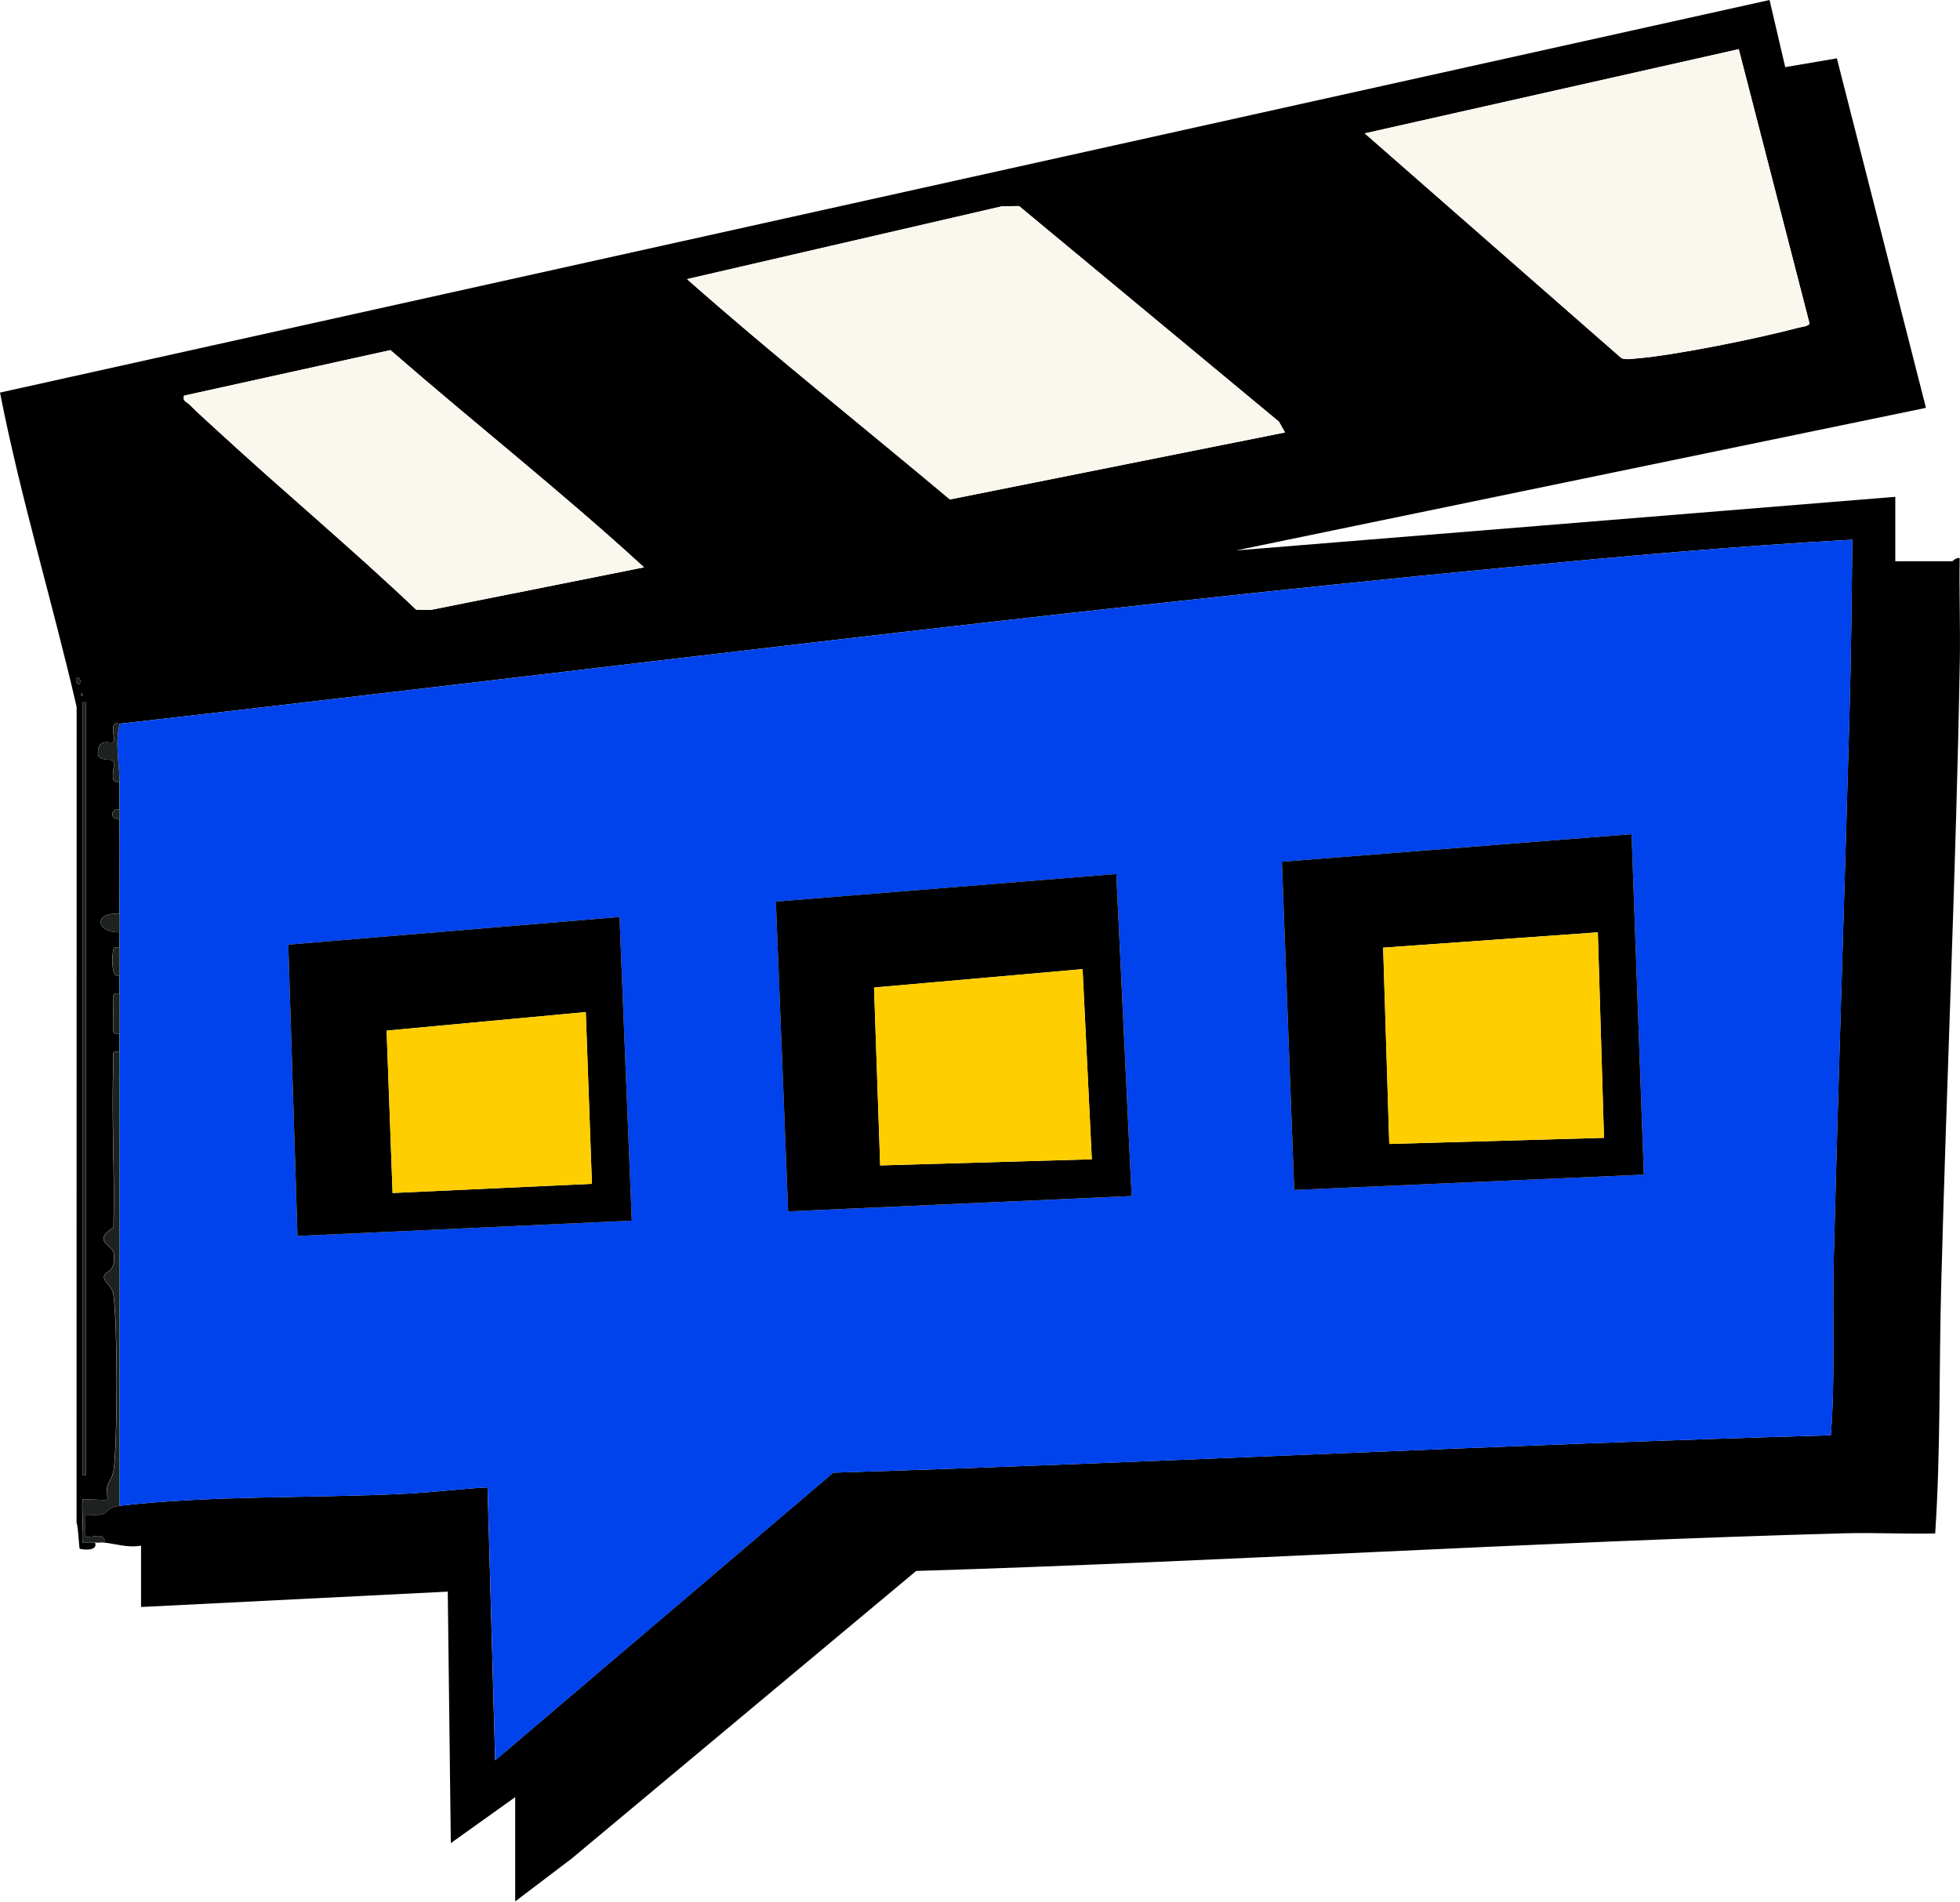
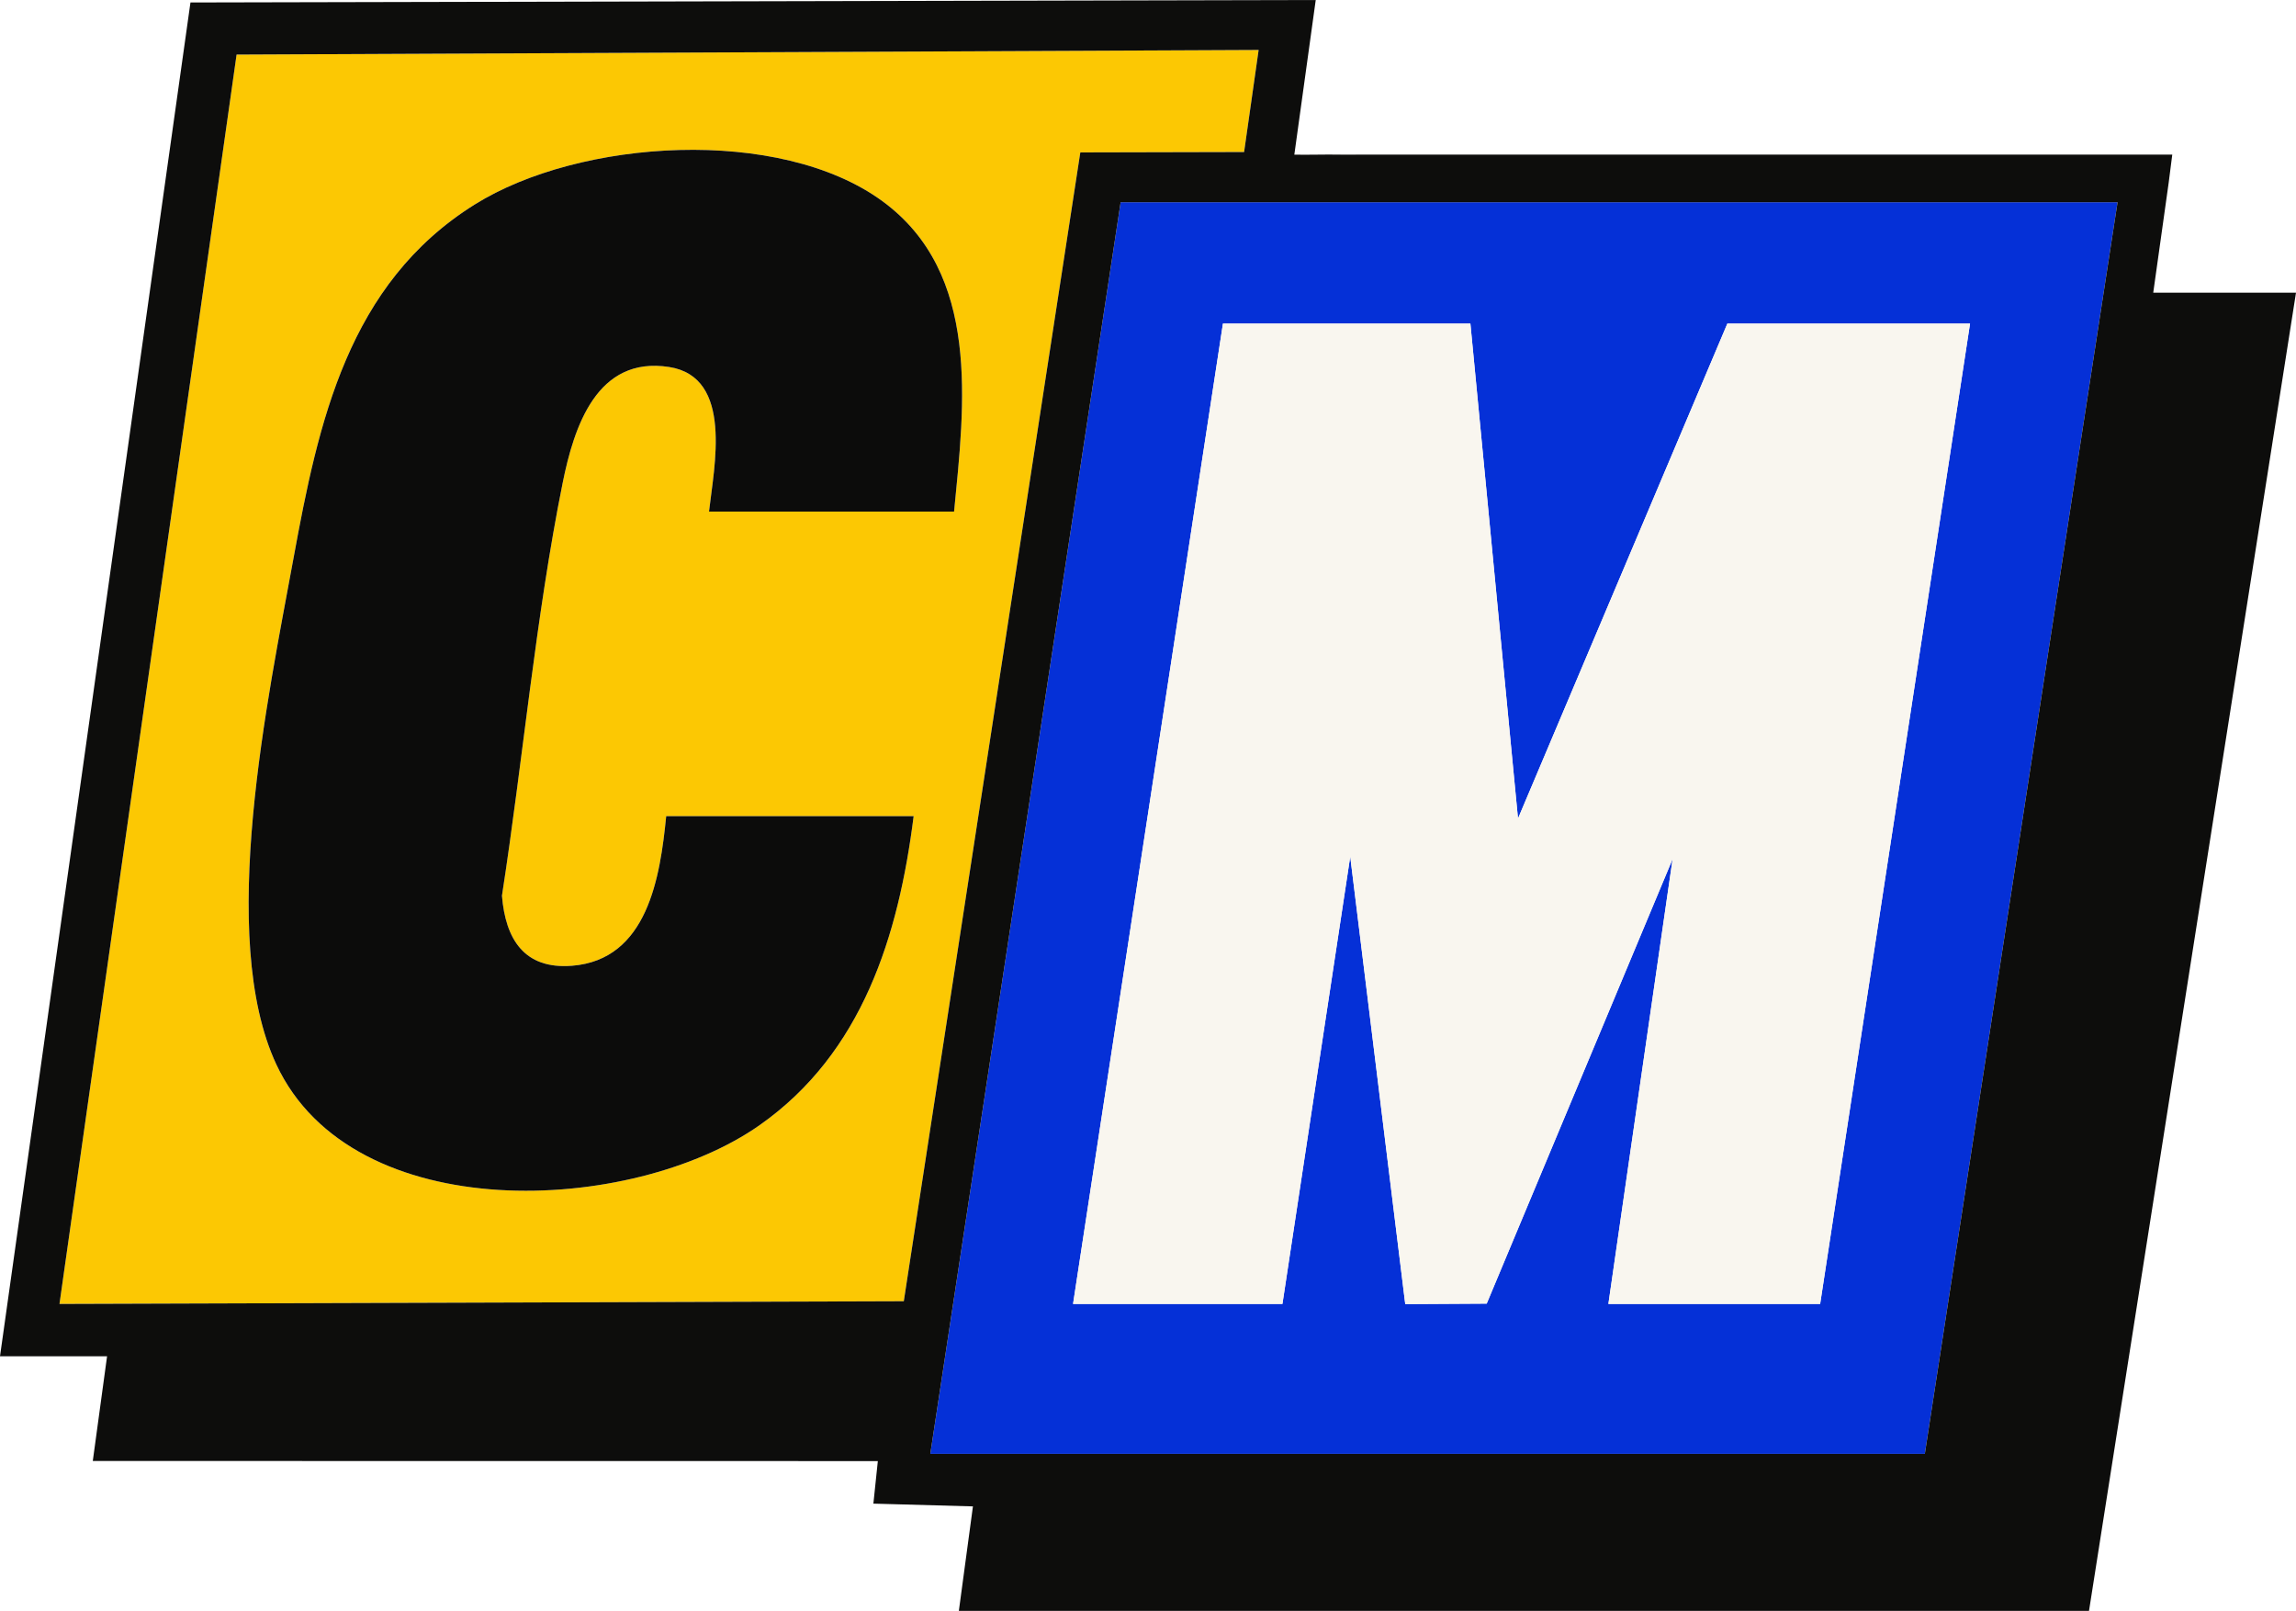
- <svg xmlns="http://www.w3.org/2000/svg" id="Layer_2" data-name="Layer 2" viewBox="0 0 639.1 620">
+ <svg xmlns="http://www.w3.org/2000/svg" id="Layer_2" data-name="Layer 2" viewBox="0 0 965 677">
  <defs>
    <style>
      .cls-1 {
-         fill: #ffce00;
+         fill: #fcc803;
      }

      .cls-2 {
-         fill: #0042eb;
+         fill: #f9f6ef;
      }

      .cls-3 {
-         fill: #1e221f;
+         fill: #0d0d0c;
      }

      .cls-4 {
-         fill: #faf8ee;
+         fill: #0c0c0b;
+       }
+ 
+       .cls-5 {
+         fill: #0530d7;
      }
    </style>
  </defs>
  <g id="Layer_1-2" data-name="Layer 1">
-     <g id="PO5eLS">
-       <g>
-         <path d="M31,503c1.09,3.1-4.81,2.19-4.99,1.99-.29-.31-.43-7.01-1.05-8.45l.03-266.03C17.1,196.25,6.76,162.51,0,128.01L577,0l5.11,21.89,16.84-2.87,29.05,113.97-225,46.5,215-17.49v21h18.5c.31,0,1.41-1.38,2.49-1-.18,11.16.24,22.37.05,33.54-1.2,67.95-4.3,136.07-6.08,203.92-.71,26.87-.17,53.74-1.95,80.55-9.82.23-19.72-.32-29.55-.05-100.9,2.77-201.67,9.18-302.72,12.28l-112.27,93.73-18.48,14.02v-34l-20.99,14.99-1-82-100.01,5.01v-20c-4.23.78-8.28-.59-12-1,.91-3.88-5.18-1.18-6.01-1.99-.25-.25-.26-6.77,0-7.01.21-.2,3.81.26,5.3-.19,1.97-.61,1.73-2.34,5.7-2.8,29.9-3.47,63.22-2.43,93.54-3.96,8.76-.44,17.69-1.61,26.46-2.05l2.48,89,110.22-93.79c108.43-3.4,216.88-9.12,325.3-12.2,1.48-19.11.47-38.34.95-57.55,1.47-58.57,3.47-117.36,5.08-175.92.54-19.54.8-39,.96-58.55-37.53,2.02-75.07,5.43-112.5,9.01-151.11,14.46-301.74,33.84-452.5,51-3.85-1.22-1.07,5.03-2.04,5.96-.77.74-4.94-1.64-5.03,3.55-.05,2.93,4.2,1.72,4.95,2.6,1.15,1.34-1.94,7.66,2.11,6.89.05,2.99-.03,6.01,0,9-3.18-.78-2.98,3.88,0,3,.08,10.32-.02,20.68,0,31-8.45-.8-7.87,6.16,0,6,0,1.67,0,3.33,0,5-.92.09-1.75-.54-2.02.63-.48,2.04-.78,9.87,2.02,8.37,0,2,0,4,0,6-3.02-.56-1.93,1.53-2,3.45s-.08,4.09,0,6.09-1.03,4.01,2,3.45c0,2,0,4,0,6-3.03-.56-1.92,1.53-2,3.45-.71,17.89.51,35.94.02,53.85-7.19,4.3-.28,5.82.05,8.17.99,6.99-3.12,5.65-3.15,8.02-.02,1.62,2.69,2.68,3.12,5.95,1.31,9.74,1.36,47.47,0,57.11-.31,2.17-1.47,3.17-2,5.01-.36,1.23.22,4.16-.04,4.44-.38.41-7.6-.43-8.01-.01-.49.5.37,11.89,0,14.01,1.3.12,2.72-.17,4,0ZM566.96,16.03l-121.95,27.46,83.71,73.31c1.55.55,3.08.23,4.65.1,12.86-1.02,40.17-6.62,53-10.04,1.01-.27,3.55-.48,3.65-1.44l-23.06-89.39ZM419,141l-1.98-3.51-84.72-70.29-5.54.06-102.75,23.76c27.91,24.64,57.17,47.89,85.73,71.84l109.26-21.85ZM210,184.99c-26.73-24.5-55.32-47.01-82.69-70.83l-67.3,14.85c-.5,1.94.79,1.93,1.67,2.81,2.79,2.8,6.34,5.96,9.31,8.69,21.33,19.67,43.68,38.29,64.72,58.29l4.66.09,69.63-13.9ZM25.99,223c.72-1.4-.63-2.67-.98-1.99-.72,1.4.63,2.67.98,1.99ZM26.5,226v1c.65-.33.65-.67,0-1ZM28,481v-252h-1v252h1Z" />
-         <path class="cls-3" d="M39,343c.04,49.32-.03,98.68,0,148-3.98.46-3.73,2.2-5.7,2.8-1.49.46-5.09,0-5.3.19-.25.24-.25,6.77,0,7.01.83.81,6.91-1.89,6.01,1.99-.97-.11-2.04.13-3,0-1.29-.17-2.7.13-4,0,.37-2.13-.5-13.51,0-14.01.41-.42,7.63.42,8.01.01.26-.28-.31-3.21.04-4.44.53-1.84,1.7-2.84,2-5.01,1.36-9.64,1.31-47.37,0-57.11-.44-3.27-3.14-4.33-3.12-5.95.03-2.38,4.14-1.04,3.15-8.02-.33-2.35-7.24-3.87-.05-8.17.48-17.9-.73-35.95-.02-53.85.08-1.93-1.03-4.01,2-3.45Z" />
-         <path class="cls-2" d="M39,236c150.77-17.16,301.4-36.53,452.5-51,37.43-3.58,74.97-6.99,112.5-9.01-.17,19.55-.43,39.01-.96,58.55-1.61,58.55-3.61,117.34-5.08,175.92-.48,19.21.52,38.43-.95,57.55-108.42,3.08-216.87,8.8-325.3,12.2l-110.22,93.79-2.48-89c-8.77.44-17.7,1.61-26.46,2.05-30.33,1.53-63.65.49-93.54,3.96-.03-49.32.04-98.68,0-148,0-2,0-4,0-6,0-4.32,0-8.68,0-13,0-2,0-4,0-6,0-2.99,0-6.01,0-9,0-1.67,0-3.33,0-5,0-2,0-4,0-6-.02-10.32.08-20.68,0-31,0-1,0-2,0-3-.03-2.99.05-6.01,0-9-.11-6.65-1.57-12.24,0-19ZM532.01,272l-114.01,9,4,107.01,114.01-5-4-111.01ZM364,285l-111,9,4,101.01,112-5.01-4.99-104.99ZM202.01,299l-108,9.01,2.99,95,109.01-5-4-99.01Z" />
-         <path class="cls-4" d="M419,141l-109.26,21.85c-28.56-23.95-57.82-47.2-85.73-71.84l102.75-23.76,5.54-.06,84.72,70.29,1.98,3.51Z" />
-         <path class="cls-4" d="M566.96,16.03l23.06,89.39c-.09.96-2.64,1.17-3.65,1.44-12.83,3.42-40.14,9.01-53,10.04-1.57.12-3.1.44-4.65-.1l-83.71-73.31,121.95-27.46Z" />
-         <path class="cls-4" d="M210,184.99l-69.63,13.9-4.66-.09c-21.05-19.99-43.39-38.62-64.72-58.29-2.97-2.73-6.52-5.89-9.31-8.69-.88-.88-2.18-.87-1.67-2.81l67.3-14.85c27.37,23.82,55.97,46.33,82.69,70.83Z" />
-         <rect class="cls-3" x="27" y="229" width="1" height="252" />
-         <path class="cls-3" d="M39,236c-1.57,6.76-.11,12.35,0,19-4.05.77-.96-5.55-2.11-6.89-.76-.88-5.01.33-4.95-2.6.09-5.19,4.26-2.81,5.03-3.55.97-.93-1.81-7.19,2.04-5.96Z" />
-         <path class="cls-3" d="M39,298c0,2,0,4,0,6-7.87.16-8.45-6.8,0-6Z" />
-         <path class="cls-3" d="M39,324c0,4.32,0,8.68,0,13-3.03.56-1.92-1.53-2-3.45s-.07-4.09,0-6.09-1.02-4.01,2-3.45Z" />
-         <path class="cls-3" d="M39,309c0,2.99,0,6.01,0,9-2.8,1.5-2.5-6.33-2.02-8.37.27-1.16,1.1-.53,2.02-.63Z" />
-         <path class="cls-3" d="M39,264c0,1,0,2,0,3-2.98.88-3.18-3.78,0-3Z" />
-         <path class="cls-3" d="M25.99,223c-.35.68-1.7-.59-.98-1.99.35-.68,1.7.59.98,1.99Z" />
-         <path class="cls-3" d="M26.5,226c.65.33.65.67,0,1v-1Z" />
-         <path d="M532.01,272l4,111.01-114.01,5-4-107.01,114.01-9ZM521.01,304l-70.01,5,2,64.01,70.01-2-2-67.01Z" />
-         <path d="M364,285l4.99,104.99-112,5.01-4-101.01,111-9ZM353,316l-68,6,2,58.01,69.01-2-3.01-62.01Z" />
-         <path d="M202.01,299l4,99.01-109.01,5-2.99-95,108-9.01ZM191.01,330l-64.95,6.05,1.95,52.95,65-2.99-2-56.01Z" />
-         <polygon class="cls-1" points="521.01 304 523.01 371.01 453 373.01 451 309 521.01 304" />
-         <polygon class="cls-1" points="353 316 356.01 378.01 287 380.01 285 322 353 316" />
-         <polygon class="cls-1" points="191.01 330 193.01 386.01 128.01 389 126.06 336.05 191.01 330" />
+     <g>
+       <g id="_3RCpmY" data-name="3RCpmY">
+         <g>
+           <path class="cls-1" d="M99.44,22.94L25,548l354.86-1.14,74.19-482.81,68.84-.16,6.11-42.89-429.56,1.94ZM401,215h-103c2.08-18.67,10.38-56.51-16.74-60.76-30.4-4.77-40.02,25.12-44.78,48.74-11.36,56.38-16.71,116.51-25.52,173.47,1.48,18.24,9.36,31,29.42,29.43,31.83-2.49,37.08-37.31,39.62-62.88h104c-6.34,50.29-21.56,99.5-64.68,129.82-53.74,37.77-171.01,43.4-203.18-25.46-25.07-53.67-3.48-154.32,7.17-212.55,10.55-57.6,22.94-115.55,76.17-148.83,44.22-27.65,128.21-33.06,171.44-1.4,41.44,30.35,34.44,85.41,30.08,130.42Z" />
+           <path class="cls-5" d="M471,85l-80,526h418l81-526h-419ZM765,548h-89l26.99-187-78.13,186.86-34.24.2-23.12-188.07-28.5,188.01h-88l63-412h104l20.01,208,87.99-208h102l-63,412Z" />
+           <path class="cls-4" d="M401,215h-103c2.08-18.67,10.38-56.51-16.74-60.76-30.4-4.77-40.02,25.12-44.78,48.74-11.36,56.38-16.71,116.51-25.51,173.47,1.48,18.24,9.35,31,29.41,29.43,31.83-2.49,37.09-37.31,39.62-62.88h104c-6.34,50.29-21.56,99.5-64.68,129.82-53.73,37.78-171,43.41-203.17-25.46-25.07-53.67-3.48-154.32,7.17-212.54,10.54-57.6,22.94-115.55,76.16-148.84,44.22-27.65,128.21-33.06,171.44-1.4,41.44,30.35,34.44,85.41,30.08,130.42Z" />
+           <polygon class="cls-2" points="618 136 638.01 344 726 136 828 136 765 548 676 548 702.99 361 624.86 547.86 590.62 548.06 567.5 359.99 539 548 451 548 514 136 618 136" />
+         </g>
      </g>
+       <path class="cls-3" d="M905,123l6.47-46.08.03-.22,1.37-10.74.04-.28.09-.7h-342c-2.33,0-4.67.07-7,.02-.38-.01-.76-.01-1.14-.02-6.27-.1-12.59.13-18.86.02L553,0,80.05,1.04,0,570h45l-6,44,329.95.04-1.87,17.88,41.84,1.16-5.92,43.92h475l87-554h-60ZM25,548L99.44,22.94l429.56-1.94-6.11,42.89-68.84.16-74.19,482.81-354.86,1.14ZM809,611h-418L471,85h419l-81,526Z" />
+       <path class="cls-3" d="M571,64.98c-2.33,0-4.67.07-7,.02-.38-.01-.76-.01-1.14-.02h8.14Z" />
    </g>
  </g>
</svg>
